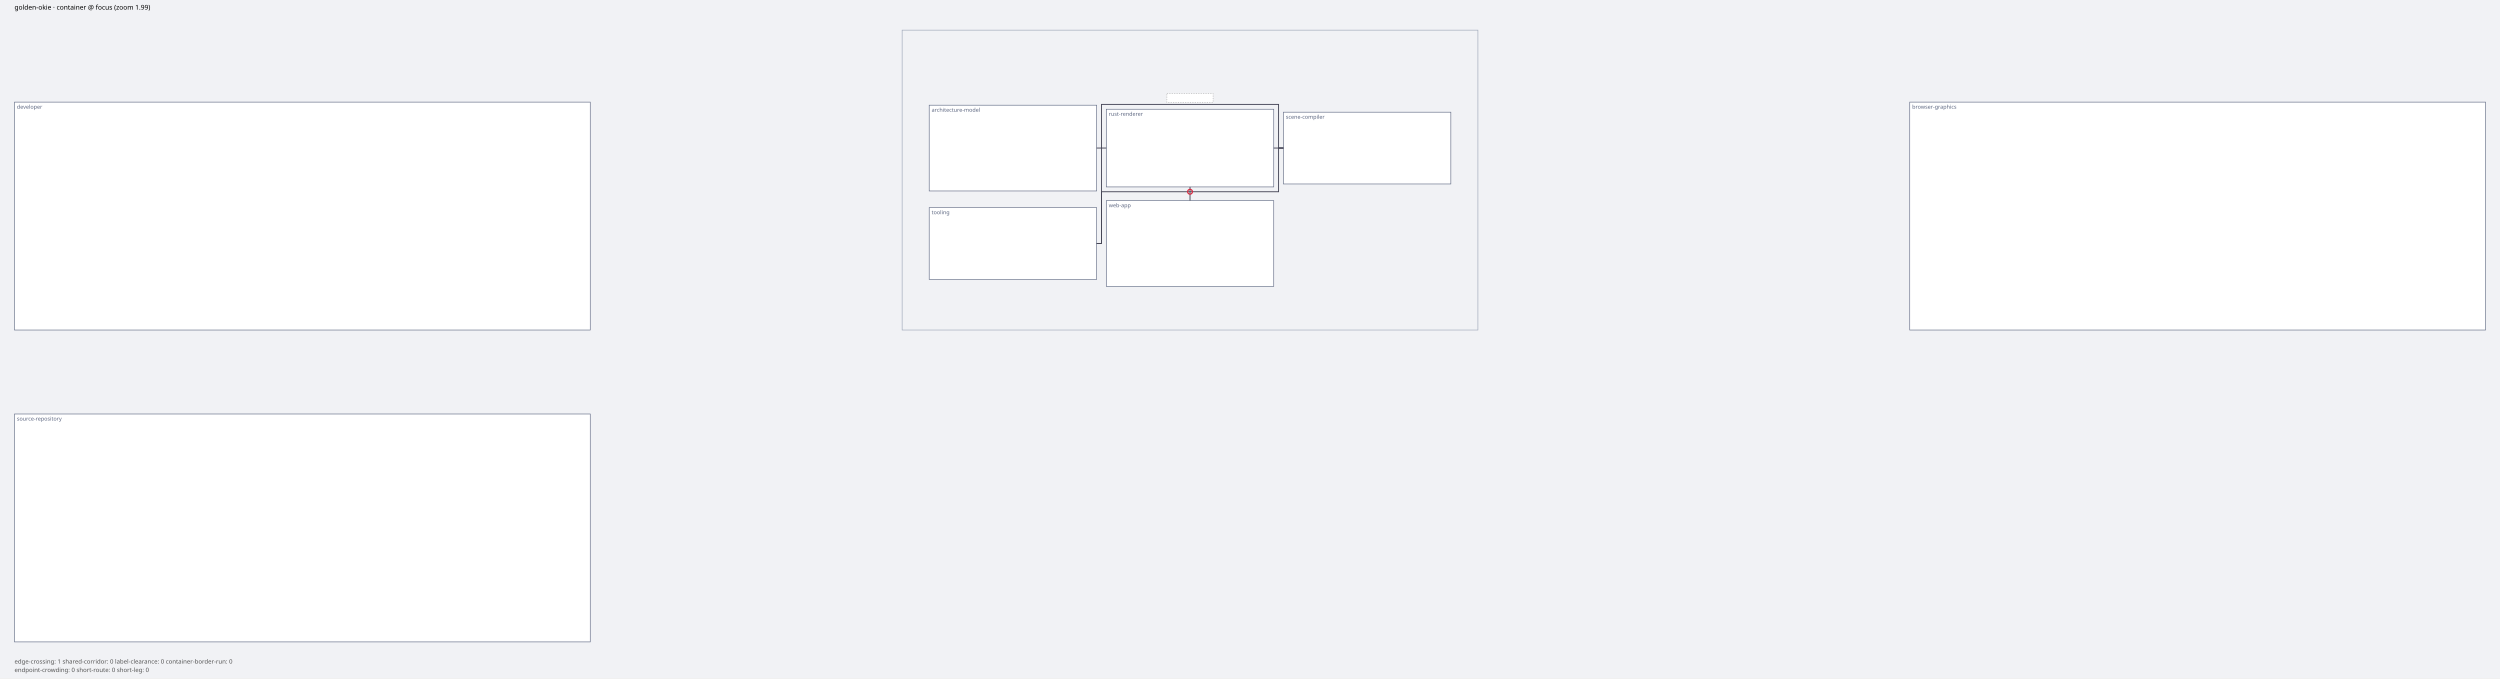
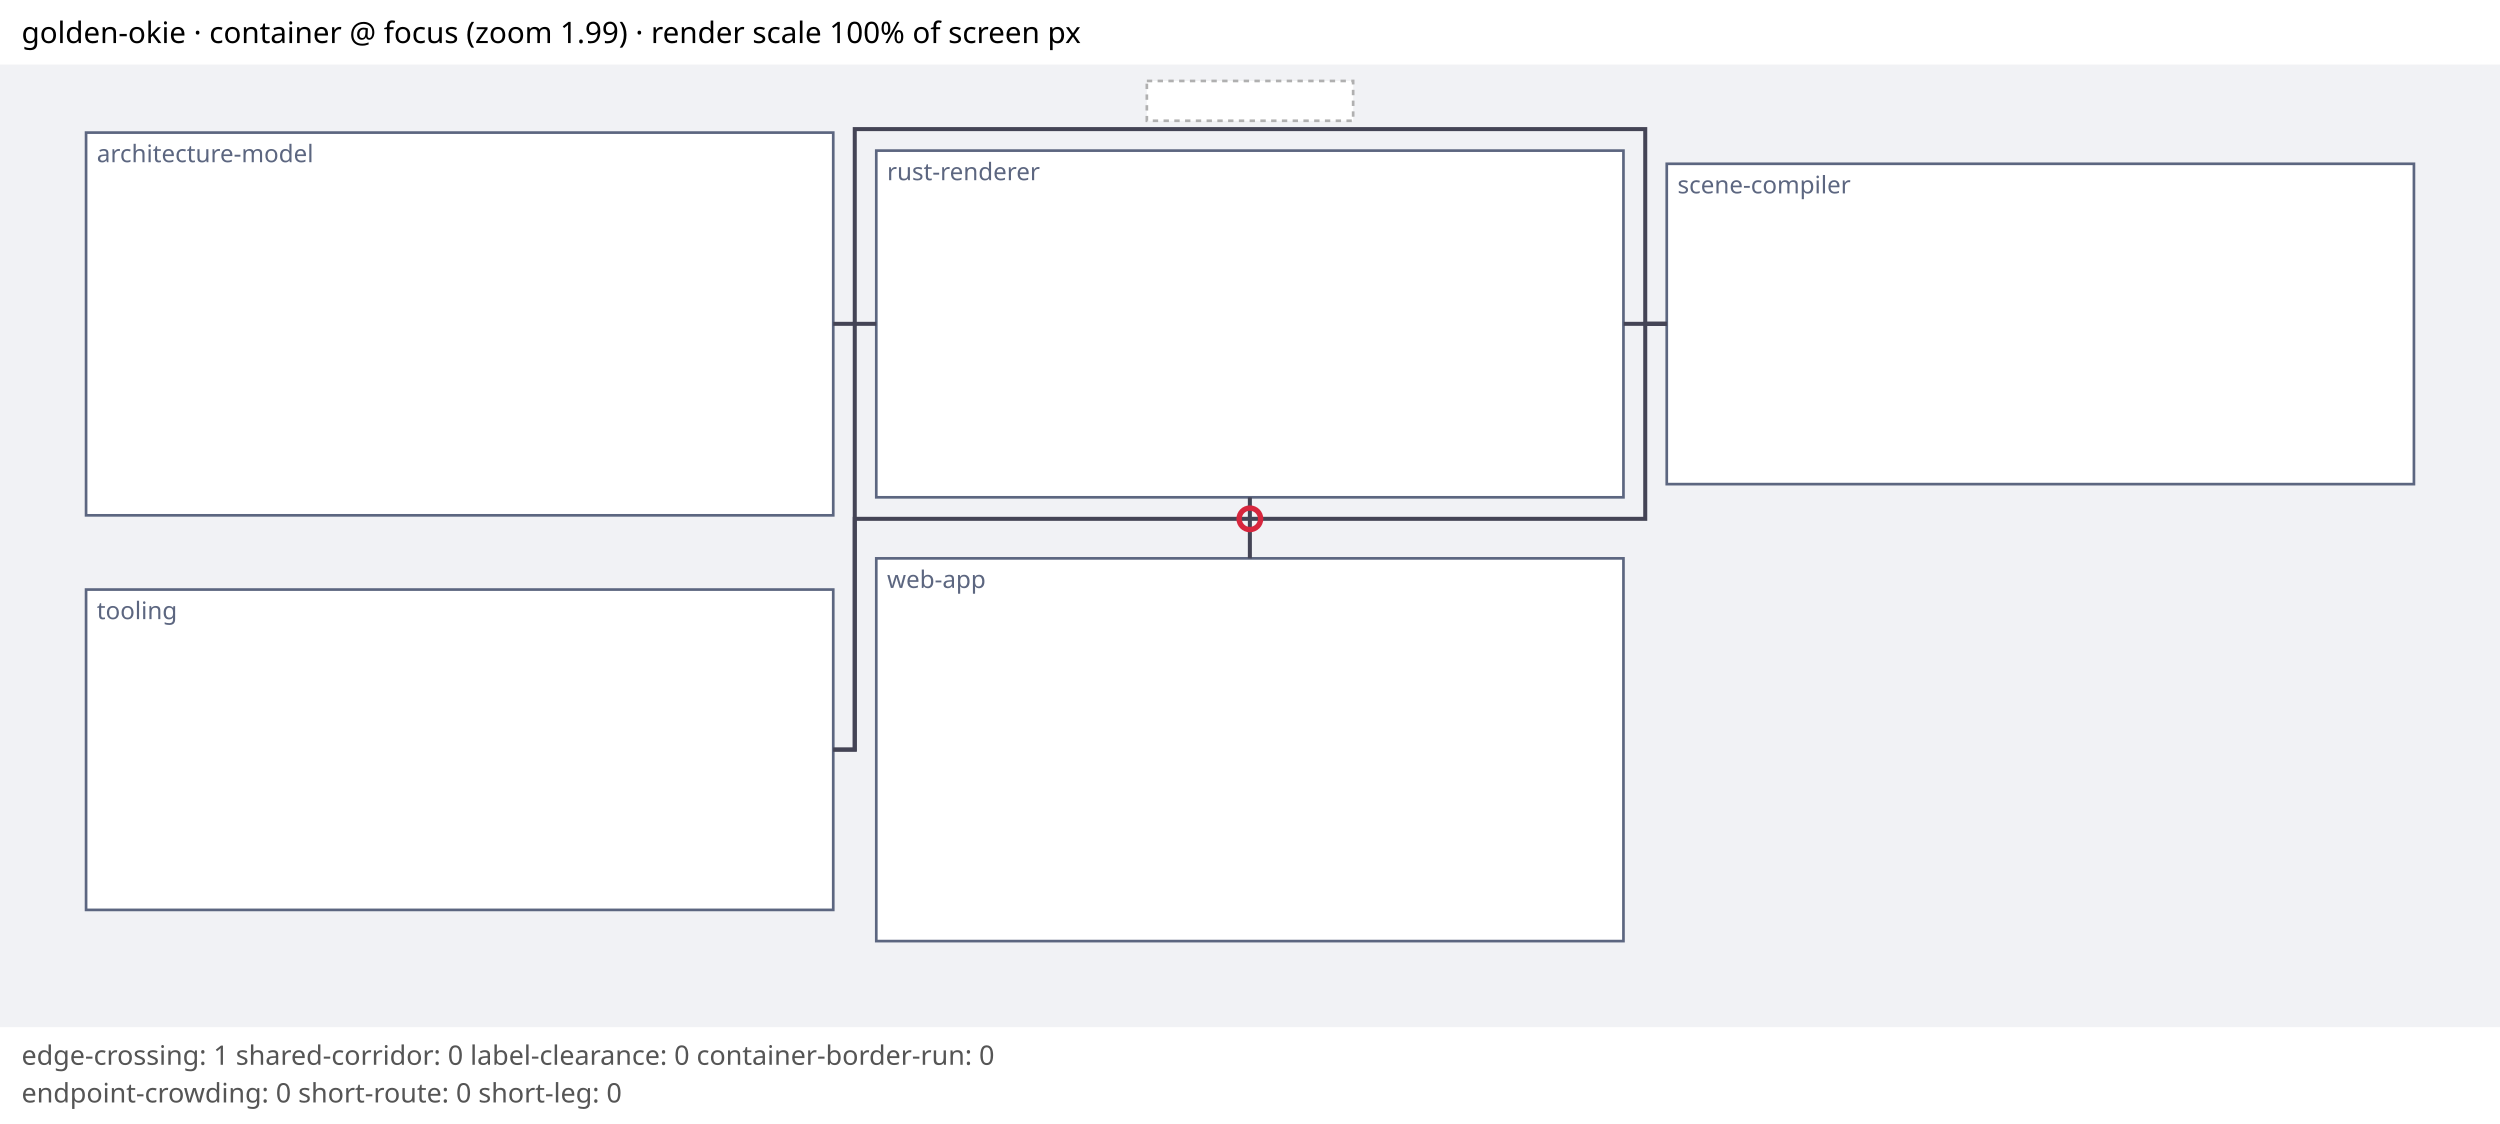
- <svg xmlns="http://www.w3.org/2000/svg" width="4147.4" height="1124.9" viewBox="0 0 4147.4 1124.9" font-family="sans-serif" font-size="11">
-   <rect width="100%" height="100%" fill="#f1f2f5" />
-   <rect x="24" y="169.4" width="955.2" height="378.1" fill="#fff" stroke="#5c6680" stroke-width="1" />
-   <text x="28" y="180.4" font-size="9" fill="#5c6680">developer</text>
-   <rect x="3168.2" y="169.4" width="955.2" height="378.1" fill="#fff" stroke="#5c6680" stroke-width="1" />
-   <text x="3172.2" y="180.4" font-size="9" fill="#5c6680">browser-graphics</text>
-   <rect x="24" y="686.8" width="955.2" height="378.1" fill="#fff" stroke="#5c6680" stroke-width="1" />
-   <text x="28" y="697.8" font-size="9" fill="#5c6680">source-repository</text>
-   <rect x="1496.6" y="50" width="955.2" height="497.5" fill="none" stroke="#9aa3b5" stroke-width="1" />
-   <rect x="1541.5" y="174.5" width="277.8" height="142.3" fill="#fff" stroke="#5c6680" stroke-width="1" />
-   <text x="1545.5" y="185.5" font-size="9" fill="#5c6680">architecture-model</text>
-   <rect x="1835.3" y="181.2" width="277.8" height="128.9" fill="#fff" stroke="#5c6680" stroke-width="1" />
-   <text x="1839.3" y="192.2" font-size="9" fill="#5c6680">rust-renderer</text>
-   <rect x="2129.1" y="186.1" width="277.8" height="119.1" fill="#fff" stroke="#5c6680" stroke-width="1" />
-   <text x="2133.1" y="197.1" font-size="9" fill="#5c6680">scene-compiler</text>
-   <rect x="1541.5" y="344.4" width="277.8" height="119.1" fill="#fff" stroke="#5c6680" stroke-width="1" />
-   <text x="1545.5" y="355.4" font-size="9" fill="#5c6680">tooling</text>
-   <rect x="1835.3" y="332.8" width="277.8" height="142.3" fill="#fff" stroke="#5c6680" stroke-width="1" />
-   <text x="1839.3" y="343.8" font-size="9" fill="#5c6680">web-app</text>
-   <rect x="1935.8" y="155.2" width="76.7" height="14.8" fill="#fff" stroke="#b0b0b0" stroke-dasharray="2 2" />
-   <polyline points="1819.3,245.6 1827.3,245.6 1827.3,173.2 2121.1,173.2 2121.1,245.6 2129.1,245.6" fill="none" stroke="#445" stroke-width="1.5" />
-   <polyline points="2129.1,245.6 2113.1,245.6" fill="none" stroke="#445" stroke-width="1.5" />
-   <polyline points="1819.3,403.9 1827.3,403.9 1827.3,245.6 1835.3,245.6" fill="none" stroke="#445" stroke-width="1.5" />
-   <polyline points="1819.3,403.9 1827.3,403.9 1827.3,318.1 2121.1,318.1 2121.1,245.6 2129.1,245.6" fill="none" stroke="#445" stroke-width="1.5" />
-   <polyline points="1974.2,332.8 1974.2,310.1" fill="none" stroke="#445" stroke-width="1.5" />
-   <circle cx="1974.2" cy="318.1" r="4" fill="none" stroke="#d7263d" stroke-width="2" />
-   <rect width="100%" height="22" fill="#f1f2f5" />
-   <text x="24" y="16">golden-okie · container @ focus (zoom 1.99)</text>
-   <text x="24" y="1100.9" font-size="10" fill="#555">edge-crossing: 1   shared-corridor: 0   label-clearance: 0   container-border-run: 0</text>
-   <text x="24" y="1114.9" font-size="10" fill="#555">endpoint-crowding: 0   short-route: 0   short-leg: 0</text>
+ <svg xmlns="http://www.w3.org/2000/svg" width="929.5" height="417.9" viewBox="0 0 929.5 417.9" font-family="sans-serif" font-size="11">
+   <defs>
+     <clipPath id="frame">
+       <rect x="0" y="24" width="929.5" height="357.9" />
+     </clipPath>
+   </defs>
+   <rect width="100%" height="100%" fill="#fff" />
+   <rect x="0" y="24" width="929.5" height="357.9" fill="#f1f2f5" />
+   <g clip-path="url(#frame)">
+     <rect x="-1485.5" y="44.2" width="955.2" height="378.1" fill="#fff" stroke="#5c6680" stroke-width="1" />
+     <text x="-1481.5" y="55.2" font-size="9" fill="#5c6680">developer</text>
+     <rect x="1658.7" y="44.2" width="955.2" height="378.1" fill="#fff" stroke="#5c6680" stroke-width="1" />
+     <text x="1662.7" y="55.2" font-size="9" fill="#5c6680">browser-graphics</text>
+     <rect x="-1485.5" y="561.6" width="955.2" height="378.1" fill="#fff" stroke="#5c6680" stroke-width="1" />
+     <text x="-1481.5" y="572.6" font-size="9" fill="#5c6680">source-repository</text>
+     <rect x="-12.9" y="-75.2" width="955.2" height="497.5" fill="none" stroke="#9aa3b5" stroke-width="1" />
+     <rect x="32" y="49.3" width="277.8" height="142.3" fill="#fff" stroke="#5c6680" stroke-width="1" />
+     <text x="36" y="60.3" font-size="9" fill="#5c6680">architecture-model</text>
+     <rect x="325.8" y="56" width="277.8" height="128.9" fill="#fff" stroke="#5c6680" stroke-width="1" />
+     <text x="329.8" y="67" font-size="9" fill="#5c6680">rust-renderer</text>
+     <rect x="619.7" y="60.9" width="277.8" height="119.1" fill="#fff" stroke="#5c6680" stroke-width="1" />
+     <text x="623.7" y="71.9" font-size="9" fill="#5c6680">scene-compiler</text>
+     <rect x="32" y="219.2" width="277.8" height="119.1" fill="#fff" stroke="#5c6680" stroke-width="1" />
+     <text x="36" y="230.2" font-size="9" fill="#5c6680">tooling</text>
+     <rect x="325.8" y="207.6" width="277.8" height="142.3" fill="#fff" stroke="#5c6680" stroke-width="1" />
+     <text x="329.8" y="218.6" font-size="9" fill="#5c6680">web-app</text>
+     <rect x="426.4" y="30.1" width="76.7" height="14.8" fill="#fff" stroke="#b0b0b0" stroke-dasharray="2 2" />
+     <polyline points="309.8,120.4 317.8,120.4 317.8,48 611.7,48 611.7,120.4 619.7,120.4" fill="none" stroke="#445" stroke-width="1.5" />
+     <polyline points="619.7,120.4 603.7,120.4" fill="none" stroke="#445" stroke-width="1.5" />
+     <polyline points="309.8,278.7 317.8,278.7 317.8,120.4 325.8,120.4" fill="none" stroke="#445" stroke-width="1.5" />
+     <polyline points="309.8,278.7 317.8,278.7 317.8,192.9 611.7,192.9 611.7,120.4 619.7,120.4" fill="none" stroke="#445" stroke-width="1.5" />
+     <polyline points="464.7,207.6 464.7,184.9" fill="none" stroke="#445" stroke-width="1.5" />
+     <circle cx="464.7" cy="192.9" r="4" fill="none" stroke="#d7263d" stroke-width="2" />
+   </g>
+   <text x="8" y="16">golden-okie · container @ focus (zoom 1.99) · render scale 100% of screen px</text>
+   <text x="8" y="395.9" font-size="10" fill="#555">edge-crossing: 1   shared-corridor: 0   label-clearance: 0   container-border-run: 0</text>
+   <text x="8" y="409.9" font-size="10" fill="#555">endpoint-crowding: 0   short-route: 0   short-leg: 0</text>
</svg>
